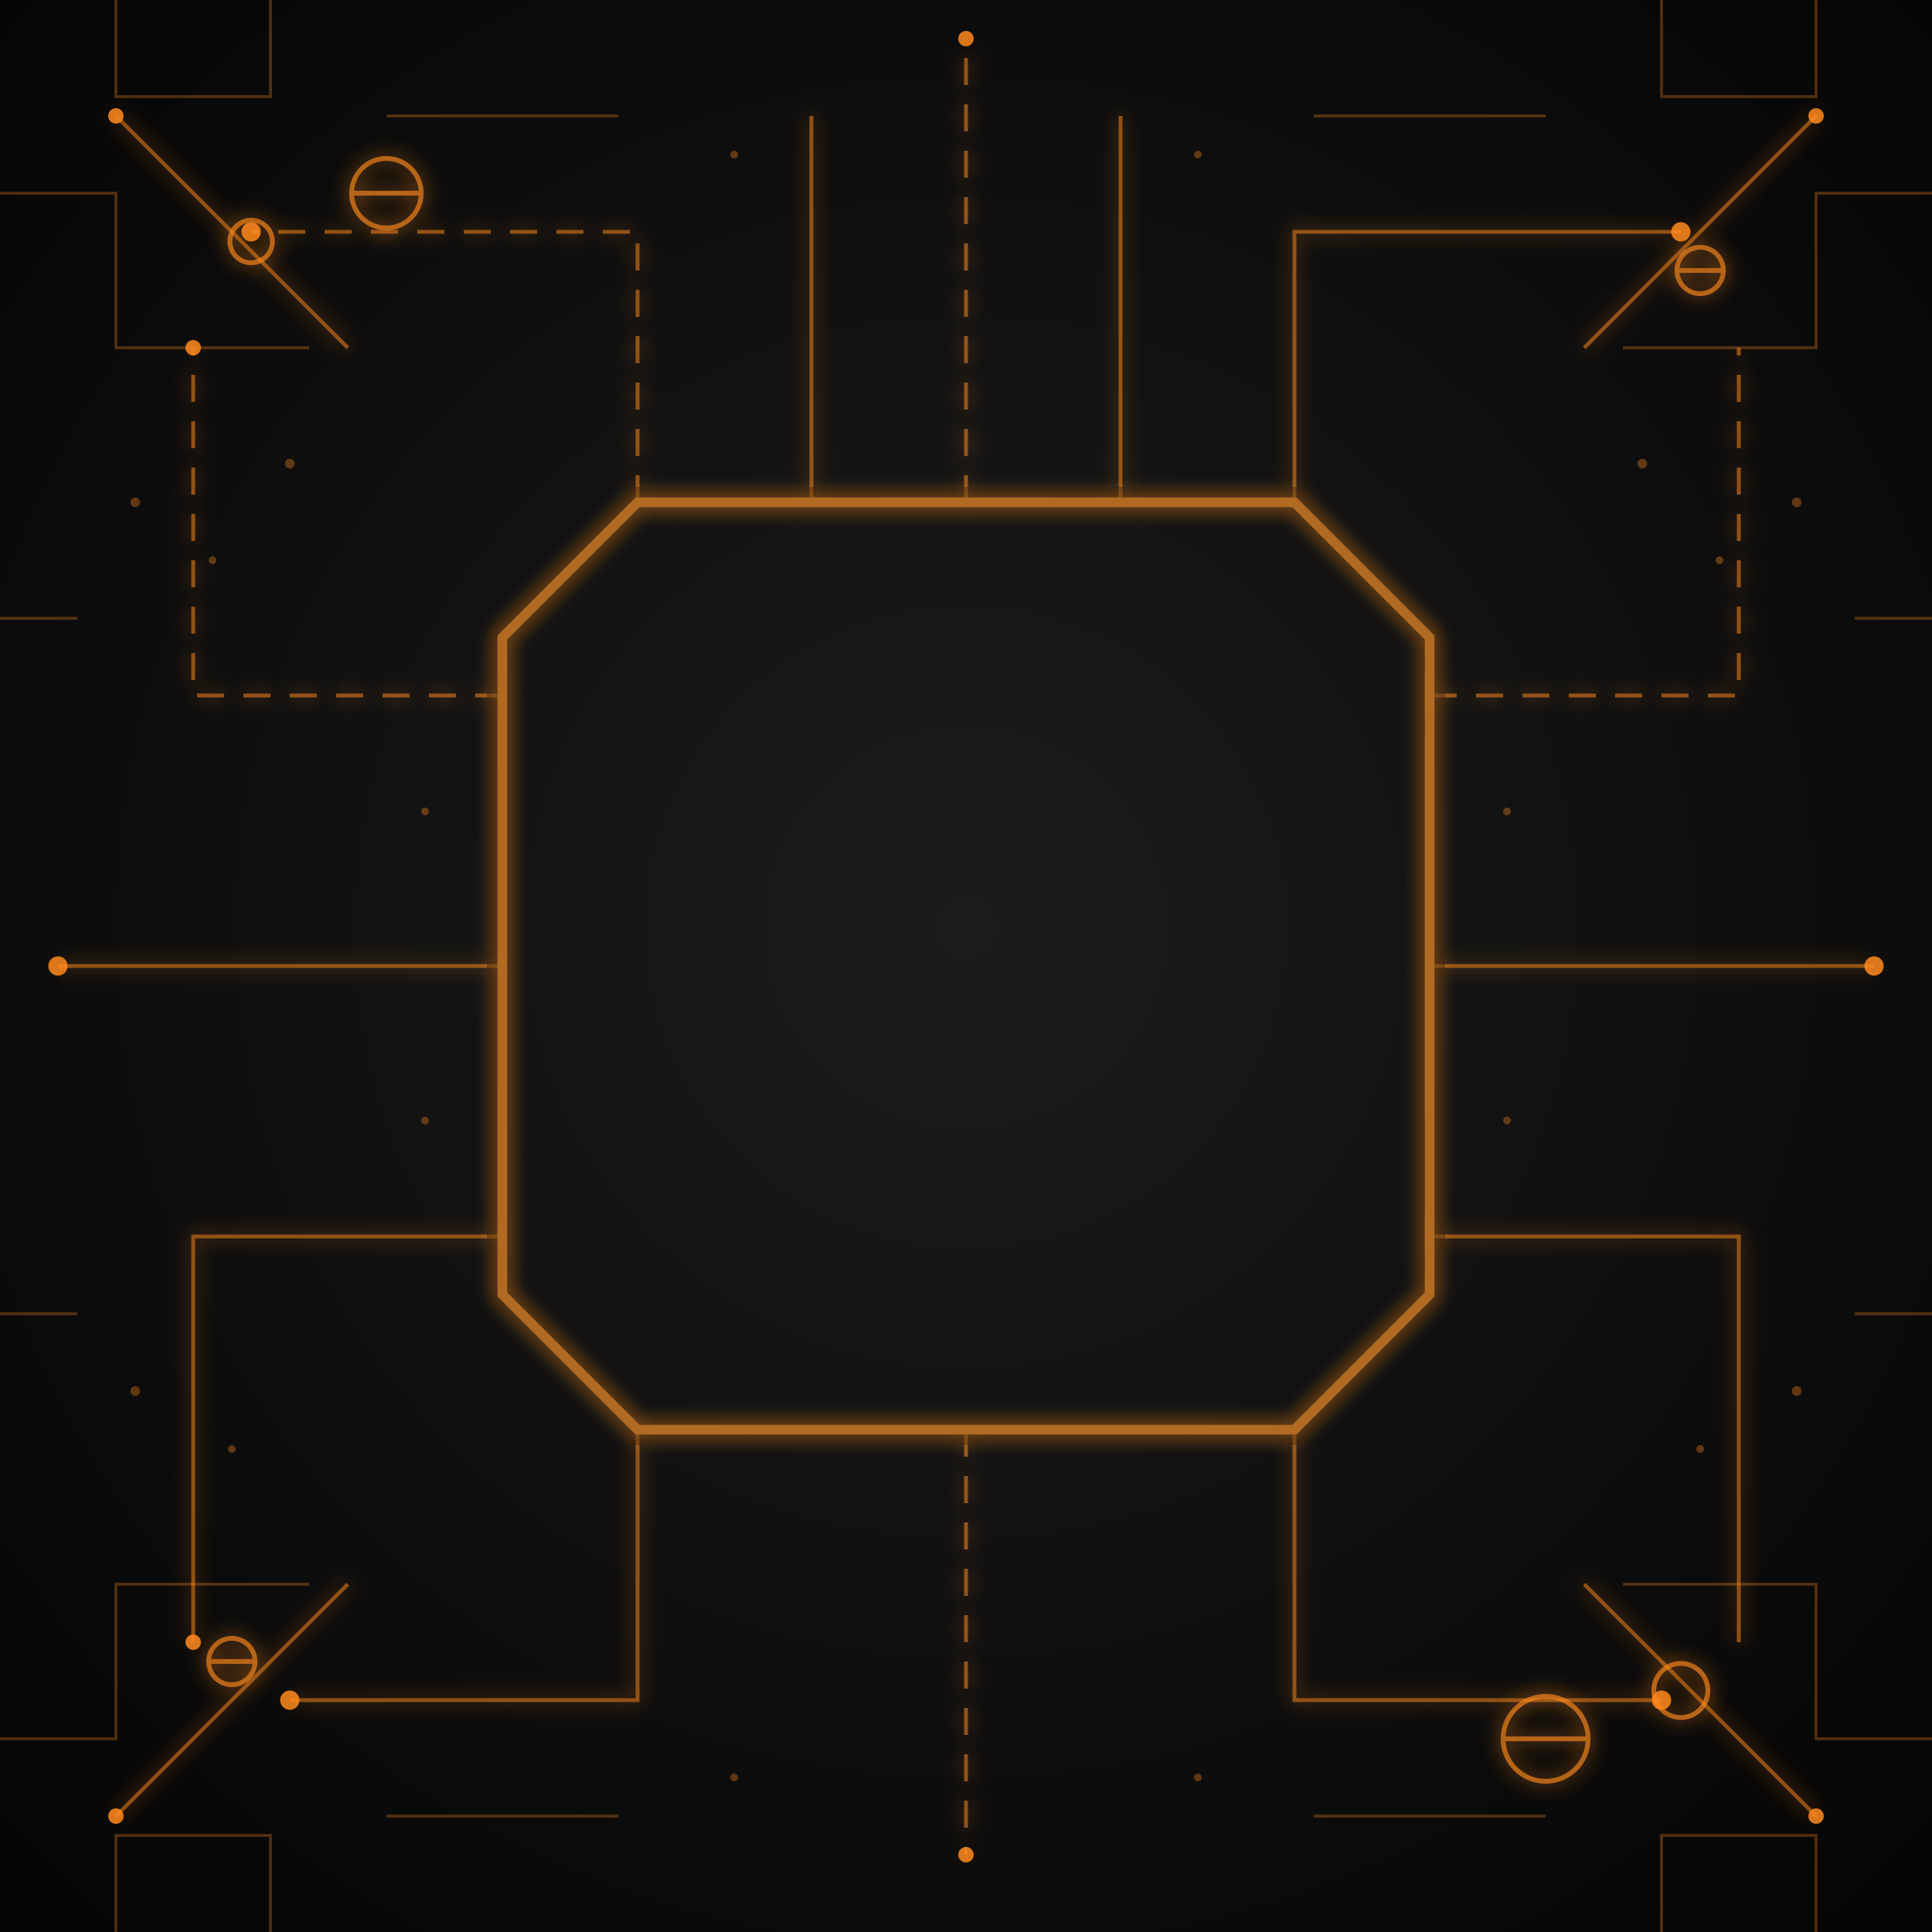
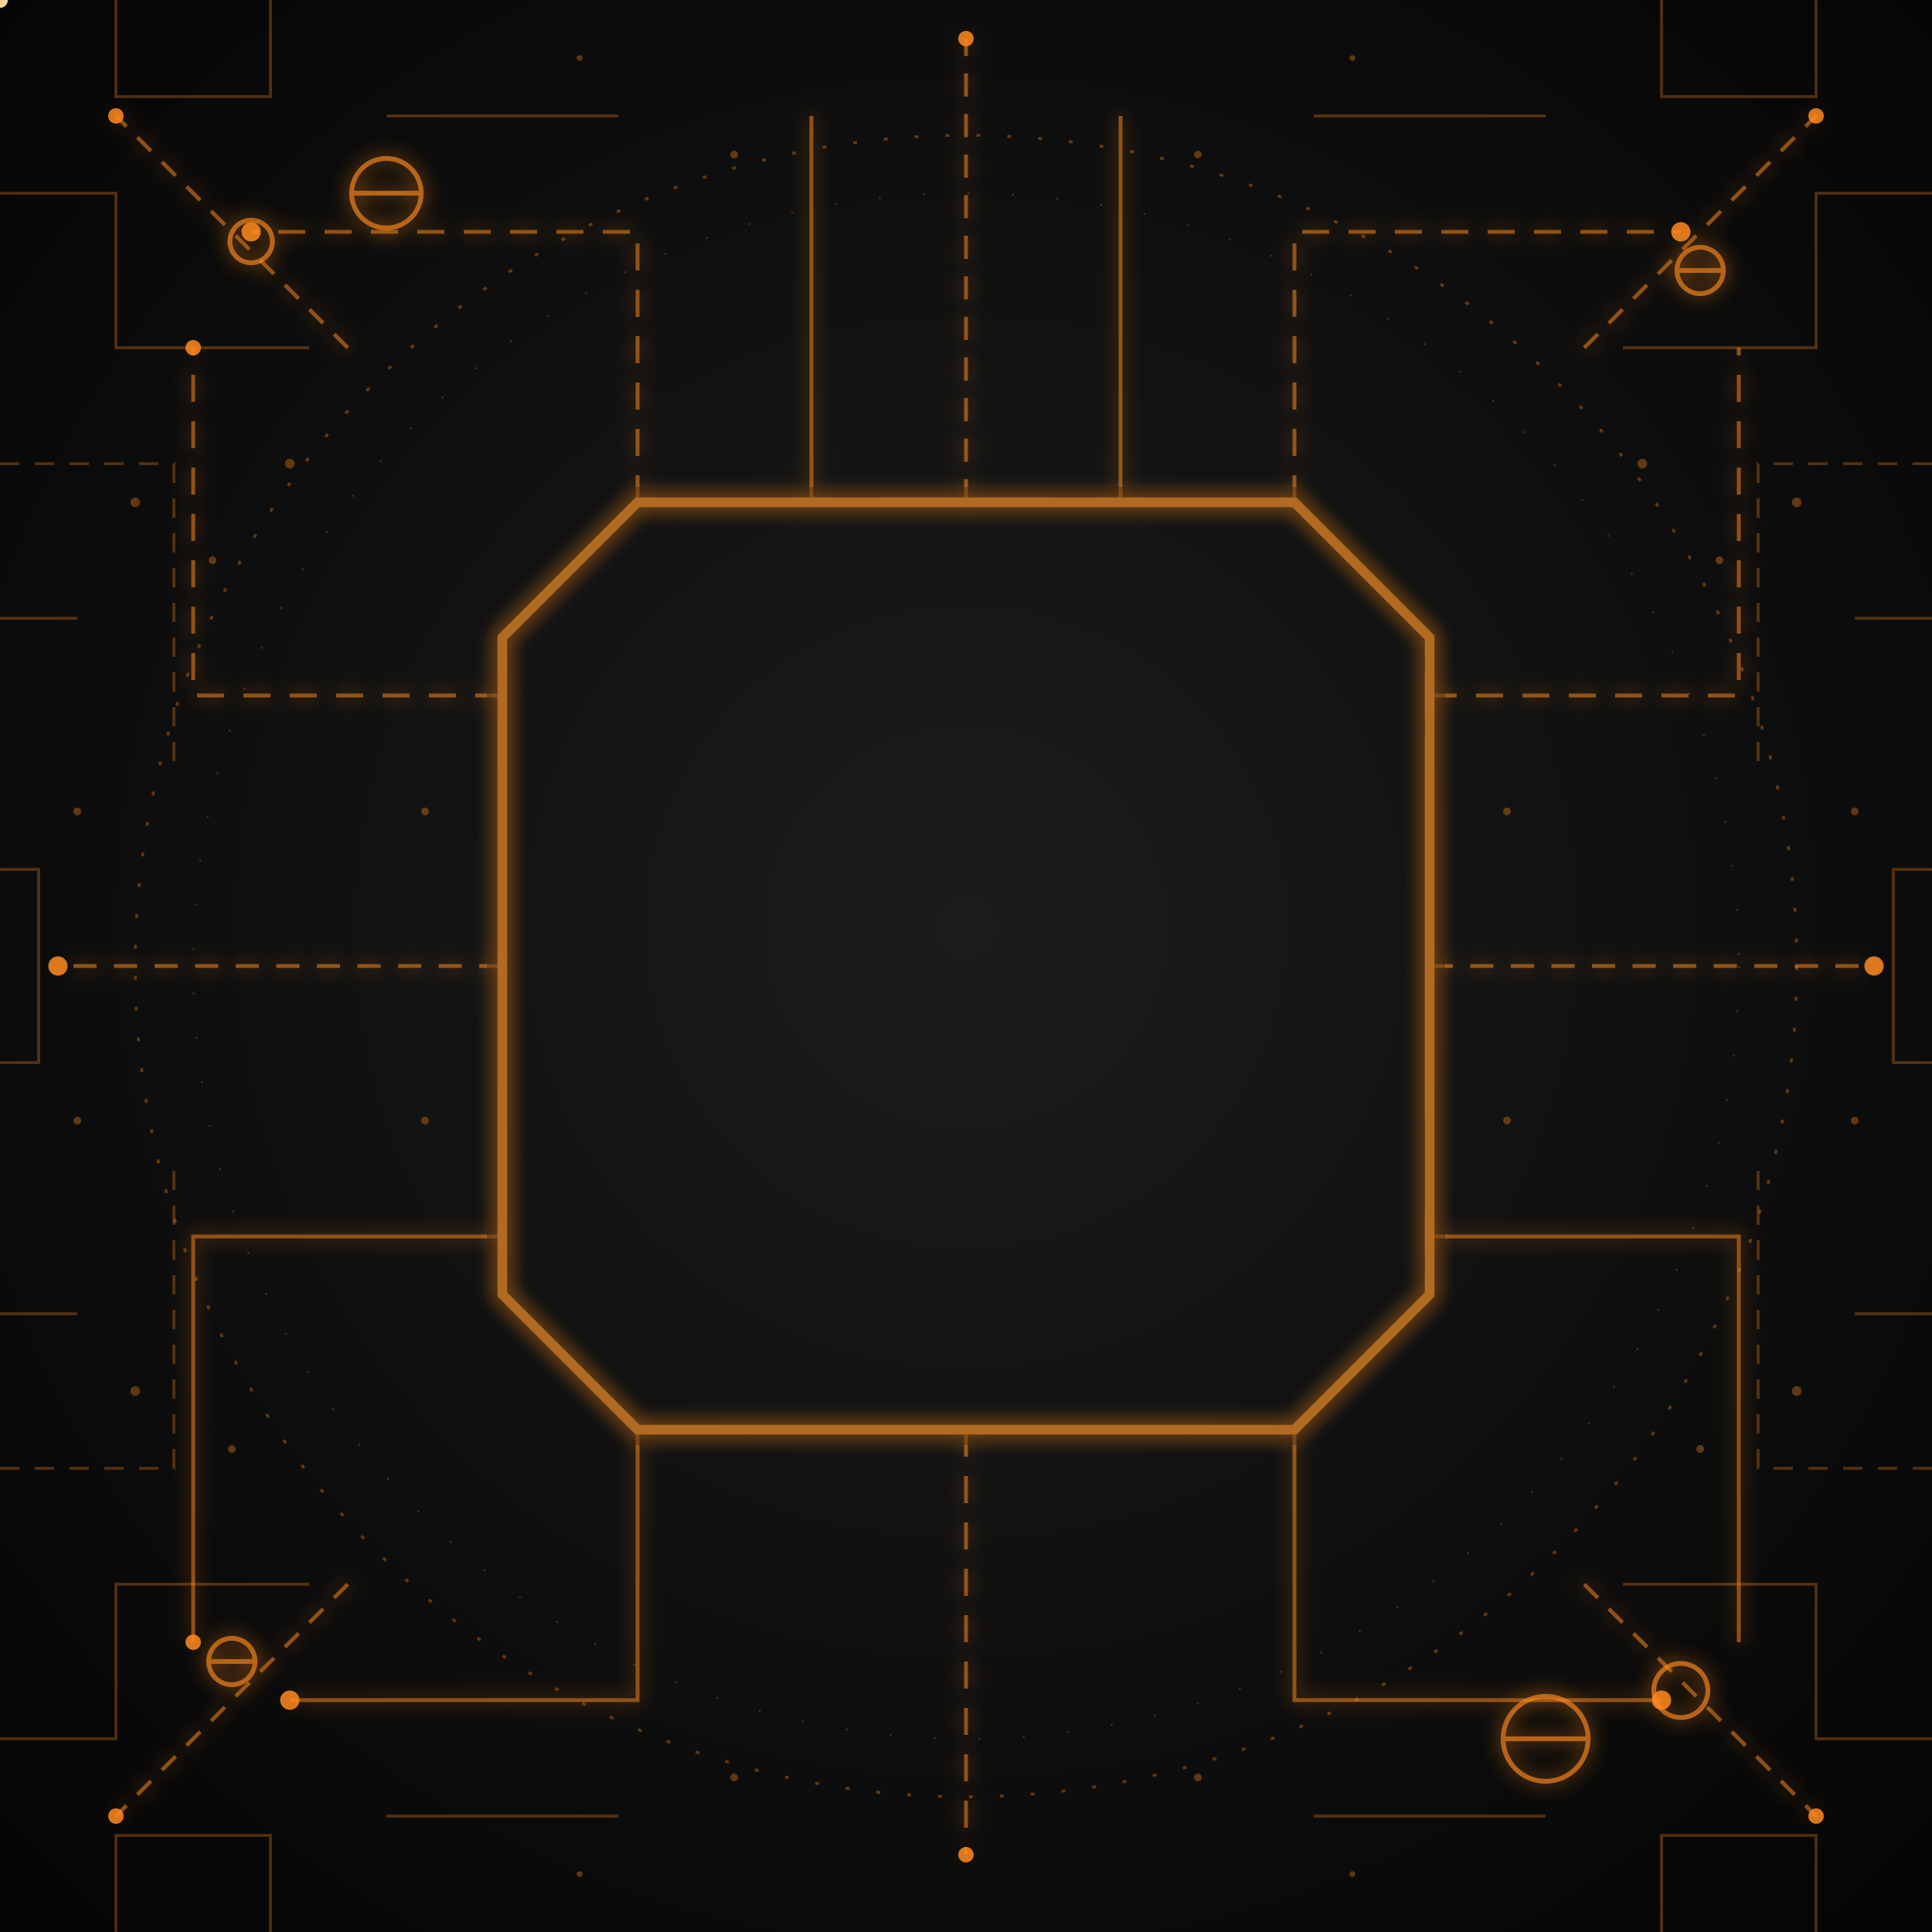
<svg xmlns="http://www.w3.org/2000/svg" viewBox="0 0 1000 1000">
  <defs>
    <filter id="glow" x="-50%" y="-50%" width="200%" height="200%">
      <feGaussianBlur stdDeviation="5" result="blur" />
      <feMerge>
        <feMergeNode in="blur" />
        <feMergeNode in="SourceGraphic" />
      </feMerge>
    </filter>
    <radialGradient id="vignette" cx="50%" cy="48%" r="72%">
      <stop offset="0%" stop-color="#1c1c1c" />
      <stop offset="100%" stop-color="#040404" />
    </radialGradient>
  </defs>
  <style>
    .pulse { animation: pulse 3.2s ease-in-out infinite; }
    .pulse-slow { animation: pulse 4.5s ease-in-out infinite; animation-delay: -1.5s; }
    .flow { stroke-dasharray: 14 10; animation: flow 2.4s linear infinite; }
+     .flow-slow { stroke-dasharray: 10 8; animation: flow 3.6s linear infinite; }
+     .flow-rev { stroke-dasharray: 12 9; animation: flow-rev 2.8s linear infinite; }
    .blink { animation: blink 2.6s ease-in-out infinite; }
    .blink-b { animation: blink 3.4s ease-in-out infinite; animation-delay: -1.2s; }
+     .blink-c { animation: blink 2.1s ease-in-out infinite; animation-delay: -0.6s; }
+     .spin { animation: spin 18s linear infinite; transform-origin: 500px 500px; }
+     .spin-rev { animation: spin-rev 24s linear infinite; transform-origin: 500px 500px; }
    @keyframes pulse { 0%, 100% { opacity: 0.85; } 50% { opacity: 0.4; } }
    @keyframes flow { to { stroke-dashoffset: -240; } }
-     @keyframes blink { 0%, 100% { opacity: 0.9; } 50% { opacity: 0.2; } }
+     @keyframes flow-rev { to { stroke-dashoffset: 240; } }
+     @keyframes blink { 0%, 100% { opacity: 0.9; } 50% { opacity: 0.15; } }
+     @keyframes spin { to { transform: rotate(360deg); } }
+     @keyframes spin-rev { to { transform: rotate(-360deg); } }
  </style>
  <rect width="1000" height="1000" fill="url(#vignette)" />
+   <circle class="spin" cx="500" cy="500" r="430" fill="none" stroke="#ff8a1e" stroke-width="1.5" stroke-dasharray="2 14" opacity="0.35" />
+   <circle class="spin-rev" cx="500" cy="500" r="400" fill="none" stroke="#ff8a1e" stroke-width="1" stroke-dasharray="1 22" opacity="0.25" />
  <g stroke="#ff8a1e" stroke-width="1.5" fill="none" opacity="0.3">
    <path d="M0,100 H60 V180 H160" />
    <path d="M0,320 H40" />
    <path d="M0,680 H40" />
    <path d="M0,900 H60 V820 H160" />
    <path d="M1000,100 H940 V180 H840" />
    <path d="M1000,320 H960" />
    <path d="M1000,680 H960" />
    <path d="M1000,900 H940 V820 H840" />
    <path d="M60,0 V50 H140 V0" />
    <path d="M860,0 V50 H940 V0" />
    <path d="M60,1000 V950 H140 V1000" />
    <path d="M860,1000 V950 H940 V1000" />
    <path d="M200,60 H320" />
    <path d="M680,60 H800" />
    <path d="M200,940 H320" />
    <path d="M680,940 H800" />
+     <path d="M0,450 H20 V550 H0" />
+     <path d="M1000,450 H980 V550 H1000" />
+     <path class="flow-slow" d="M0,240 H90 V400" />
+     <path class="flow-slow" d="M1000,240 H910 V400" />
+     <path class="flow-slow" d="M0,760 H90 V600" />
+     <path class="flow-slow" d="M1000,760 H910 V600" />
  </g>
  <g stroke="#ff8a1e" stroke-width="2" fill="none" opacity="0.55" filter="url(#glow)">
    <path class="flow" d="M330,260 L330,120 L130,120" />
    <path d="M420,260 L420,60" />
-     <path class="flow" d="M500,260 L500,20" />
-     <path d="M670,260 L670,120 L870,120" />
+     <path class="flow-rev" d="M500,260 L500,20" />
+     <path class="flow" d="M670,260 L670,120 L870,120" />
    <path d="M580,260 L580,60" />
    <path class="flow" d="M260,360 L100,360 L100,180" />
-     <path d="M260,500 L30,500" />
+     <path class="flow-rev" d="M260,500 L30,500" />
    <path d="M260,640 L100,640 L100,850" />
    <path class="flow" d="M740,360 L900,360 L900,180" />
-     <path d="M740,500 L970,500" />
+     <path class="flow-rev" d="M740,500 L970,500" />
    <path d="M740,640 L900,640 L900,850" />
    <path d="M330,740 L330,880 L150,880" />
    <path class="flow" d="M500,740 L500,960" />
    <path d="M670,740 L670,880 L860,880" />
-     <path d="M180,180 L60,60" />
-     <path d="M820,180 L940,60" />
-     <path d="M180,820 L60,940" />
-     <path d="M820,820 L940,940" />
+     <path class="flow-slow" d="M180,180 L60,60" />
+     <path class="flow-slow" d="M820,180 L940,60" />
+     <path class="flow-slow" d="M180,820 L60,940" />
+     <path class="flow-slow" d="M820,820 L940,940" />
+   </g>
+   <g fill="#ffd199">
+     <circle r="4">
+       <animateMotion dur="2.4s" repeatCount="indefinite" path="M330,260 L330,120 L130,120" />
+     </circle>
+     <circle r="4">
+       <animateMotion dur="2.8s" repeatCount="indefinite" path="M740,360 L900,360 L900,180" />
+     </circle>
+     <circle r="3.5">
+       <animateMotion dur="3.2s" repeatCount="indefinite" path="M500,740 L500,960" />
+     </circle>
+     <circle r="3.5">
+       <animateMotion dur="2.6s" repeatCount="indefinite" path="M260,360 L100,360 L100,180" />
+     </circle>
+     <circle r="3">
+       <animateMotion dur="3.6s" repeatCount="indefinite" path="M260,500 L30,500" />
+     </circle>
+     <circle r="3">
+       <animateMotion dur="3.4s" repeatCount="indefinite" path="M740,500 L970,500" />
+     </circle>
  </g>
  <g fill="#ff8a1e" opacity="0.85">
    <circle class="blink" cx="130" cy="120" r="5" />
    <circle class="blink-b" cx="870" cy="120" r="5" />
-     <circle cx="100" cy="180" r="4" />
+     <circle class="blink-c" cx="100" cy="180" r="4" />
    <circle class="blink" cx="30" cy="500" r="5" />
    <circle class="blink-b" cx="970" cy="500" r="5" />
-     <circle cx="100" cy="850" r="4" />
-     <circle cx="150" cy="880" r="5" />
+     <circle class="blink-c" cx="100" cy="850" r="4" />
+     <circle class="blink-b" cx="150" cy="880" r="5" />
    <circle class="blink" cx="860" cy="880" r="5" />
-     <circle cx="500" cy="20" r="4" />
+     <circle class="blink-c" cx="500" cy="20" r="4" />
    <circle class="blink-b" cx="500" cy="960" r="4" />
-     <circle cx="60" cy="60" r="4" />
-     <circle cx="940" cy="60" r="4" />
-     <circle cx="60" cy="940" r="4" />
-     <circle cx="940" cy="940" r="4" />
+     <circle class="blink" cx="60" cy="60" r="4" />
+     <circle class="blink-c" cx="940" cy="60" r="4" />
+     <circle class="blink-b" cx="60" cy="940" r="4" />
+     <circle class="blink" cx="940" cy="940" r="4" />
  </g>
  <g fill="#ff8a1e" opacity="0.35">
    <circle cx="70" cy="260" r="2.5" />
    <circle cx="110" cy="290" r="2" />
    <circle cx="150" cy="240" r="2.5" />
    <circle cx="930" cy="260" r="2.5" />
    <circle cx="890" cy="290" r="2" />
    <circle cx="850" cy="240" r="2.5" />
    <circle cx="70" cy="720" r="2.5" />
    <circle cx="120" cy="750" r="2" />
    <circle cx="930" cy="720" r="2.5" />
    <circle cx="880" cy="750" r="2" />
    <circle cx="380" cy="920" r="2" />
    <circle cx="620" cy="920" r="2" />
    <circle cx="380" cy="80" r="2" />
    <circle cx="620" cy="80" r="2" />
    <circle cx="220" cy="420" r="2" />
    <circle cx="220" cy="580" r="2" />
    <circle cx="780" cy="420" r="2" />
    <circle cx="780" cy="580" r="2" />
+     <circle cx="40" cy="420" r="2" />
+     <circle cx="40" cy="580" r="2" />
+     <circle cx="960" cy="420" r="2" />
+     <circle cx="960" cy="580" r="2" />
+     <circle cx="300" cy="30" r="1.5" />
+     <circle cx="700" cy="30" r="1.5" />
+     <circle cx="300" cy="970" r="1.5" />
+     <circle cx="700" cy="970" r="1.5" />
  </g>
  <path class="pulse" d="M330,260 L670,260 L740,330 L740,670 L670,740 L330,740 L260,670 L260,330 Z" stroke="#ff9d33" stroke-width="5" fill="none" filter="url(#glow)" />
  <path d="M330,260 L670,260 L740,330 L740,670 L670,740 L330,740 L260,670 L260,330 Z" stroke="#3a1f08" stroke-width="16" fill="none" opacity="0.4" />
  <g stroke="#ff8a1e" stroke-width="2.5" fill="none" opacity="0.7" filter="url(#glow)">
    <circle class="pulse-slow" cx="800" cy="900" r="22" />
    <line x1="778" y1="900" x2="822" y2="900" />
    <circle cx="870" cy="875" r="14" />
    <circle class="pulse-slow" cx="200" cy="100" r="18" />
    <line x1="182" y1="100" x2="218" y2="100" />
    <circle cx="130" cy="125" r="11" />
-     <circle cx="880" cy="140" r="12" />
+     <circle class="pulse" cx="880" cy="140" r="12" />
    <line x1="868" y1="140" x2="892" y2="140" />
-     <circle cx="120" cy="860" r="12" />
+     <circle class="pulse" cx="120" cy="860" r="12" />
    <line x1="108" y1="860" x2="132" y2="860" />
  </g>
</svg>
